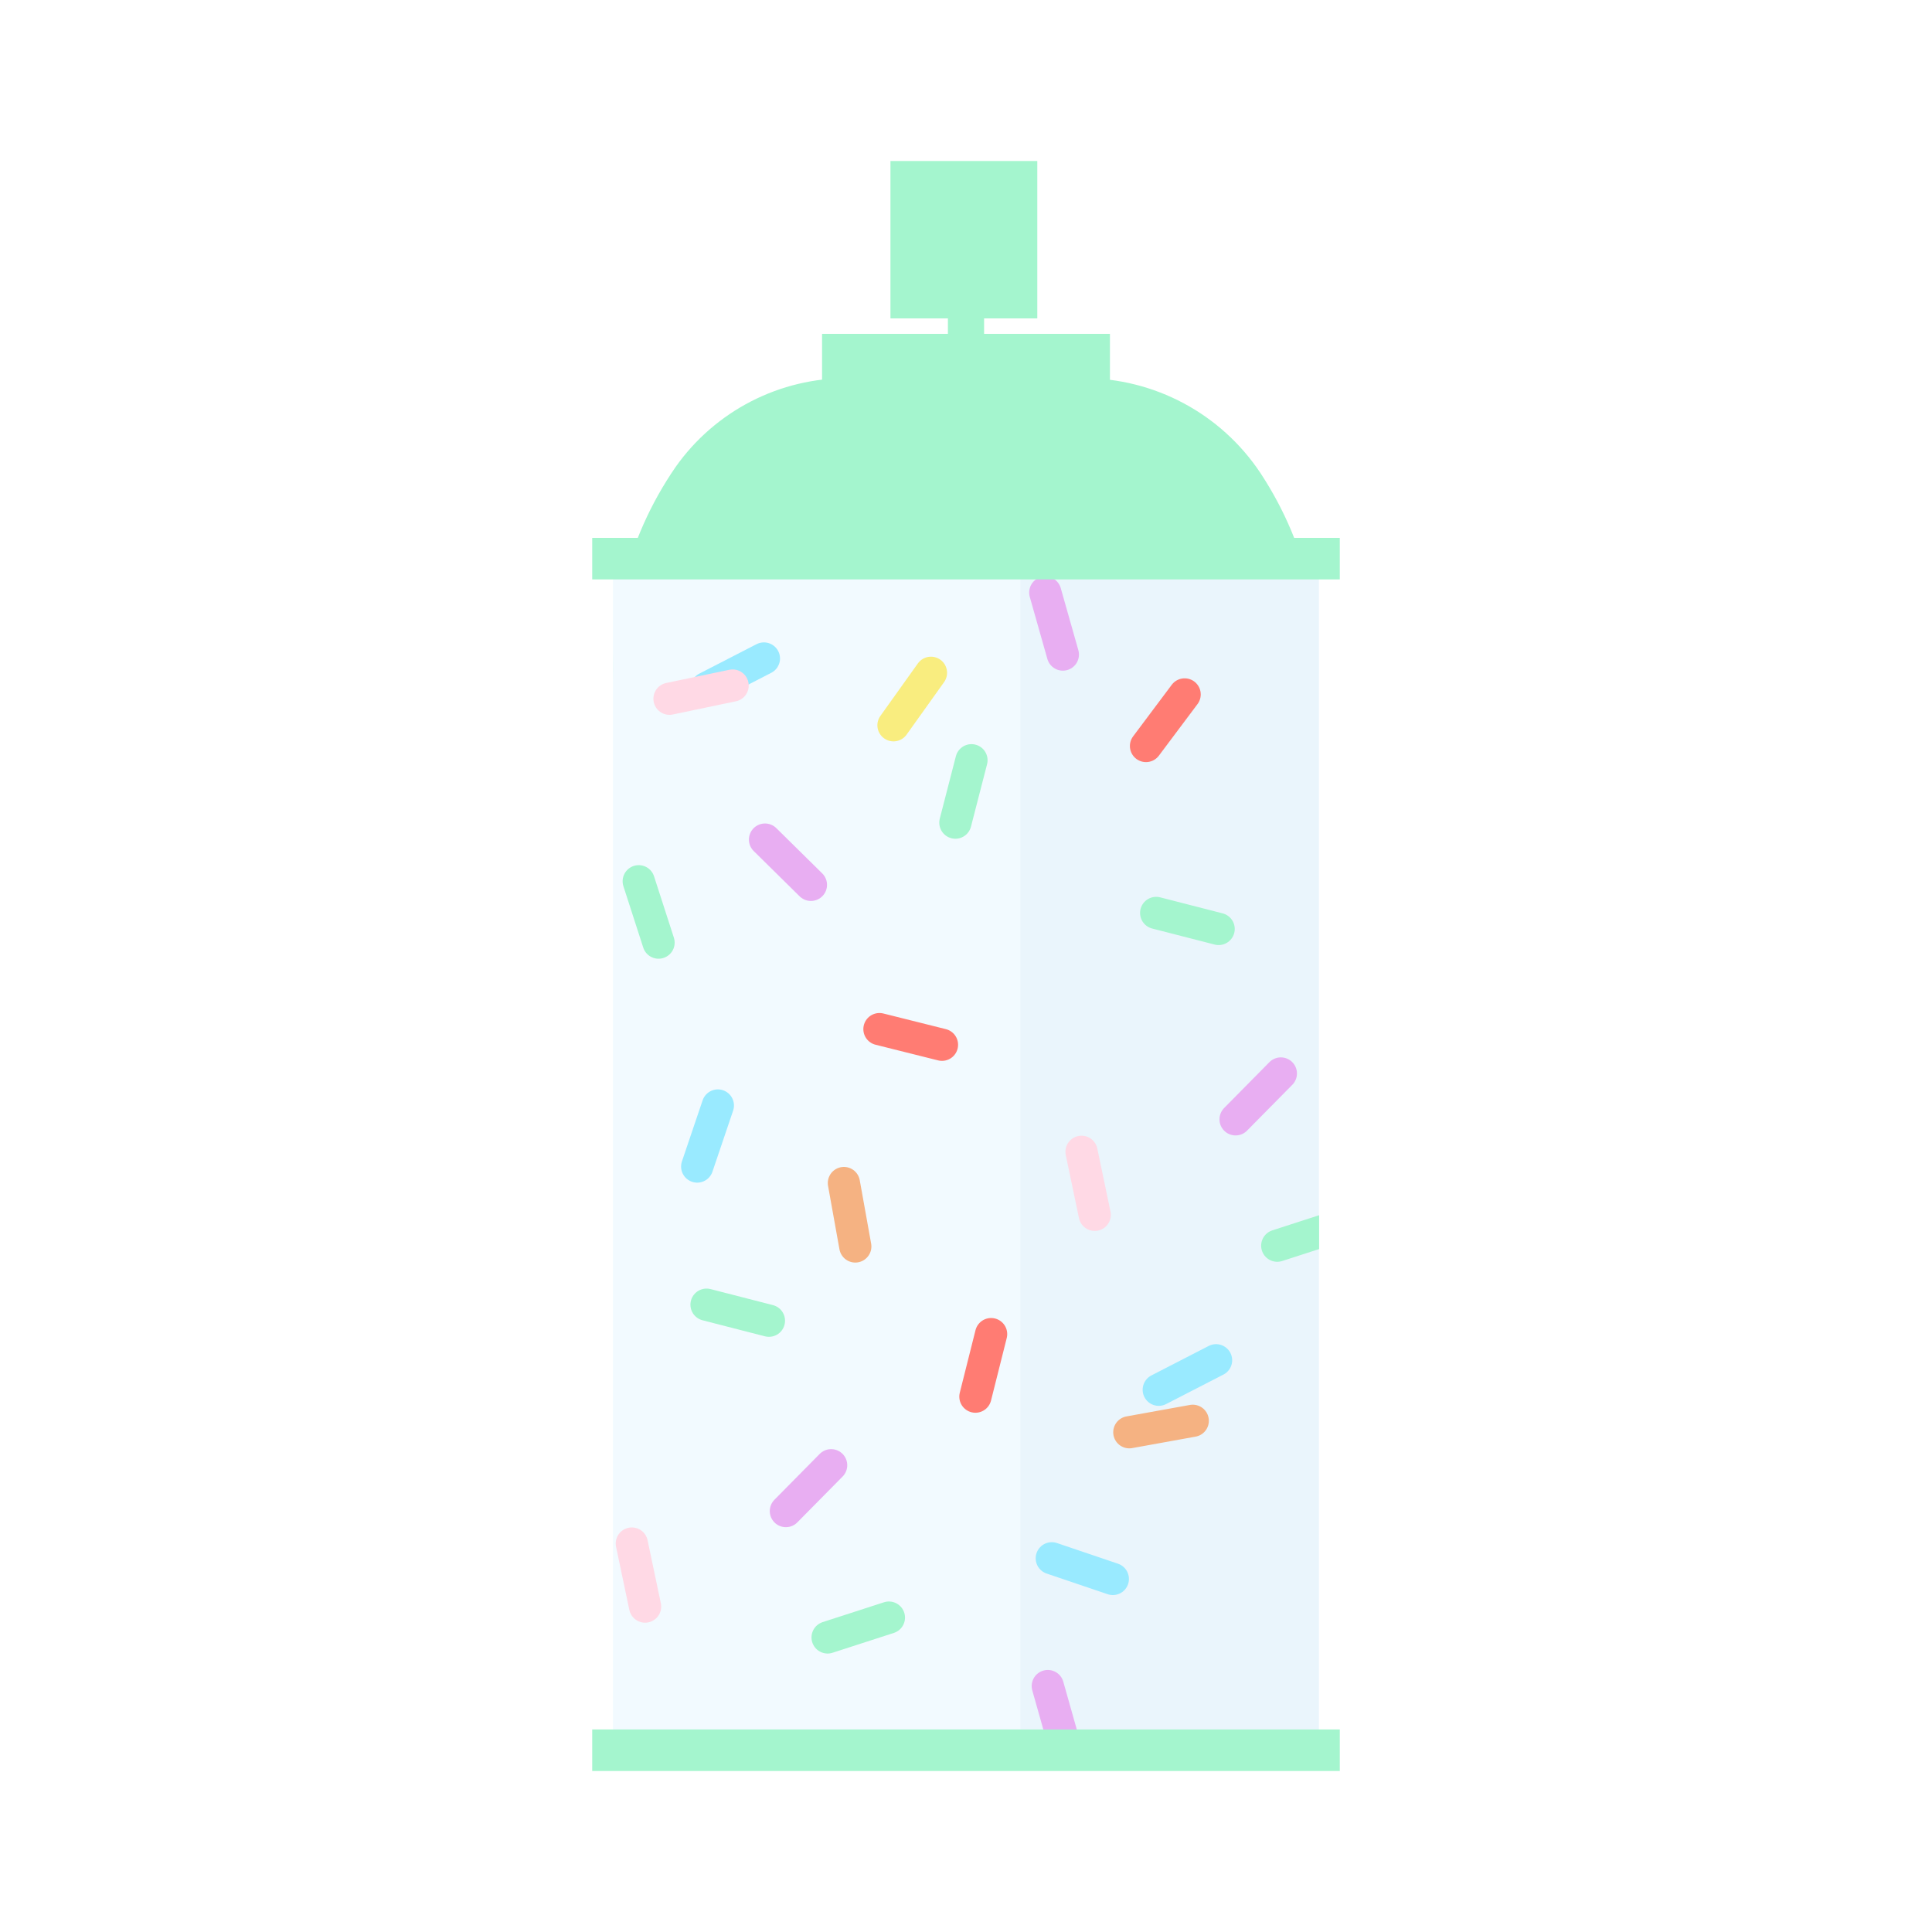
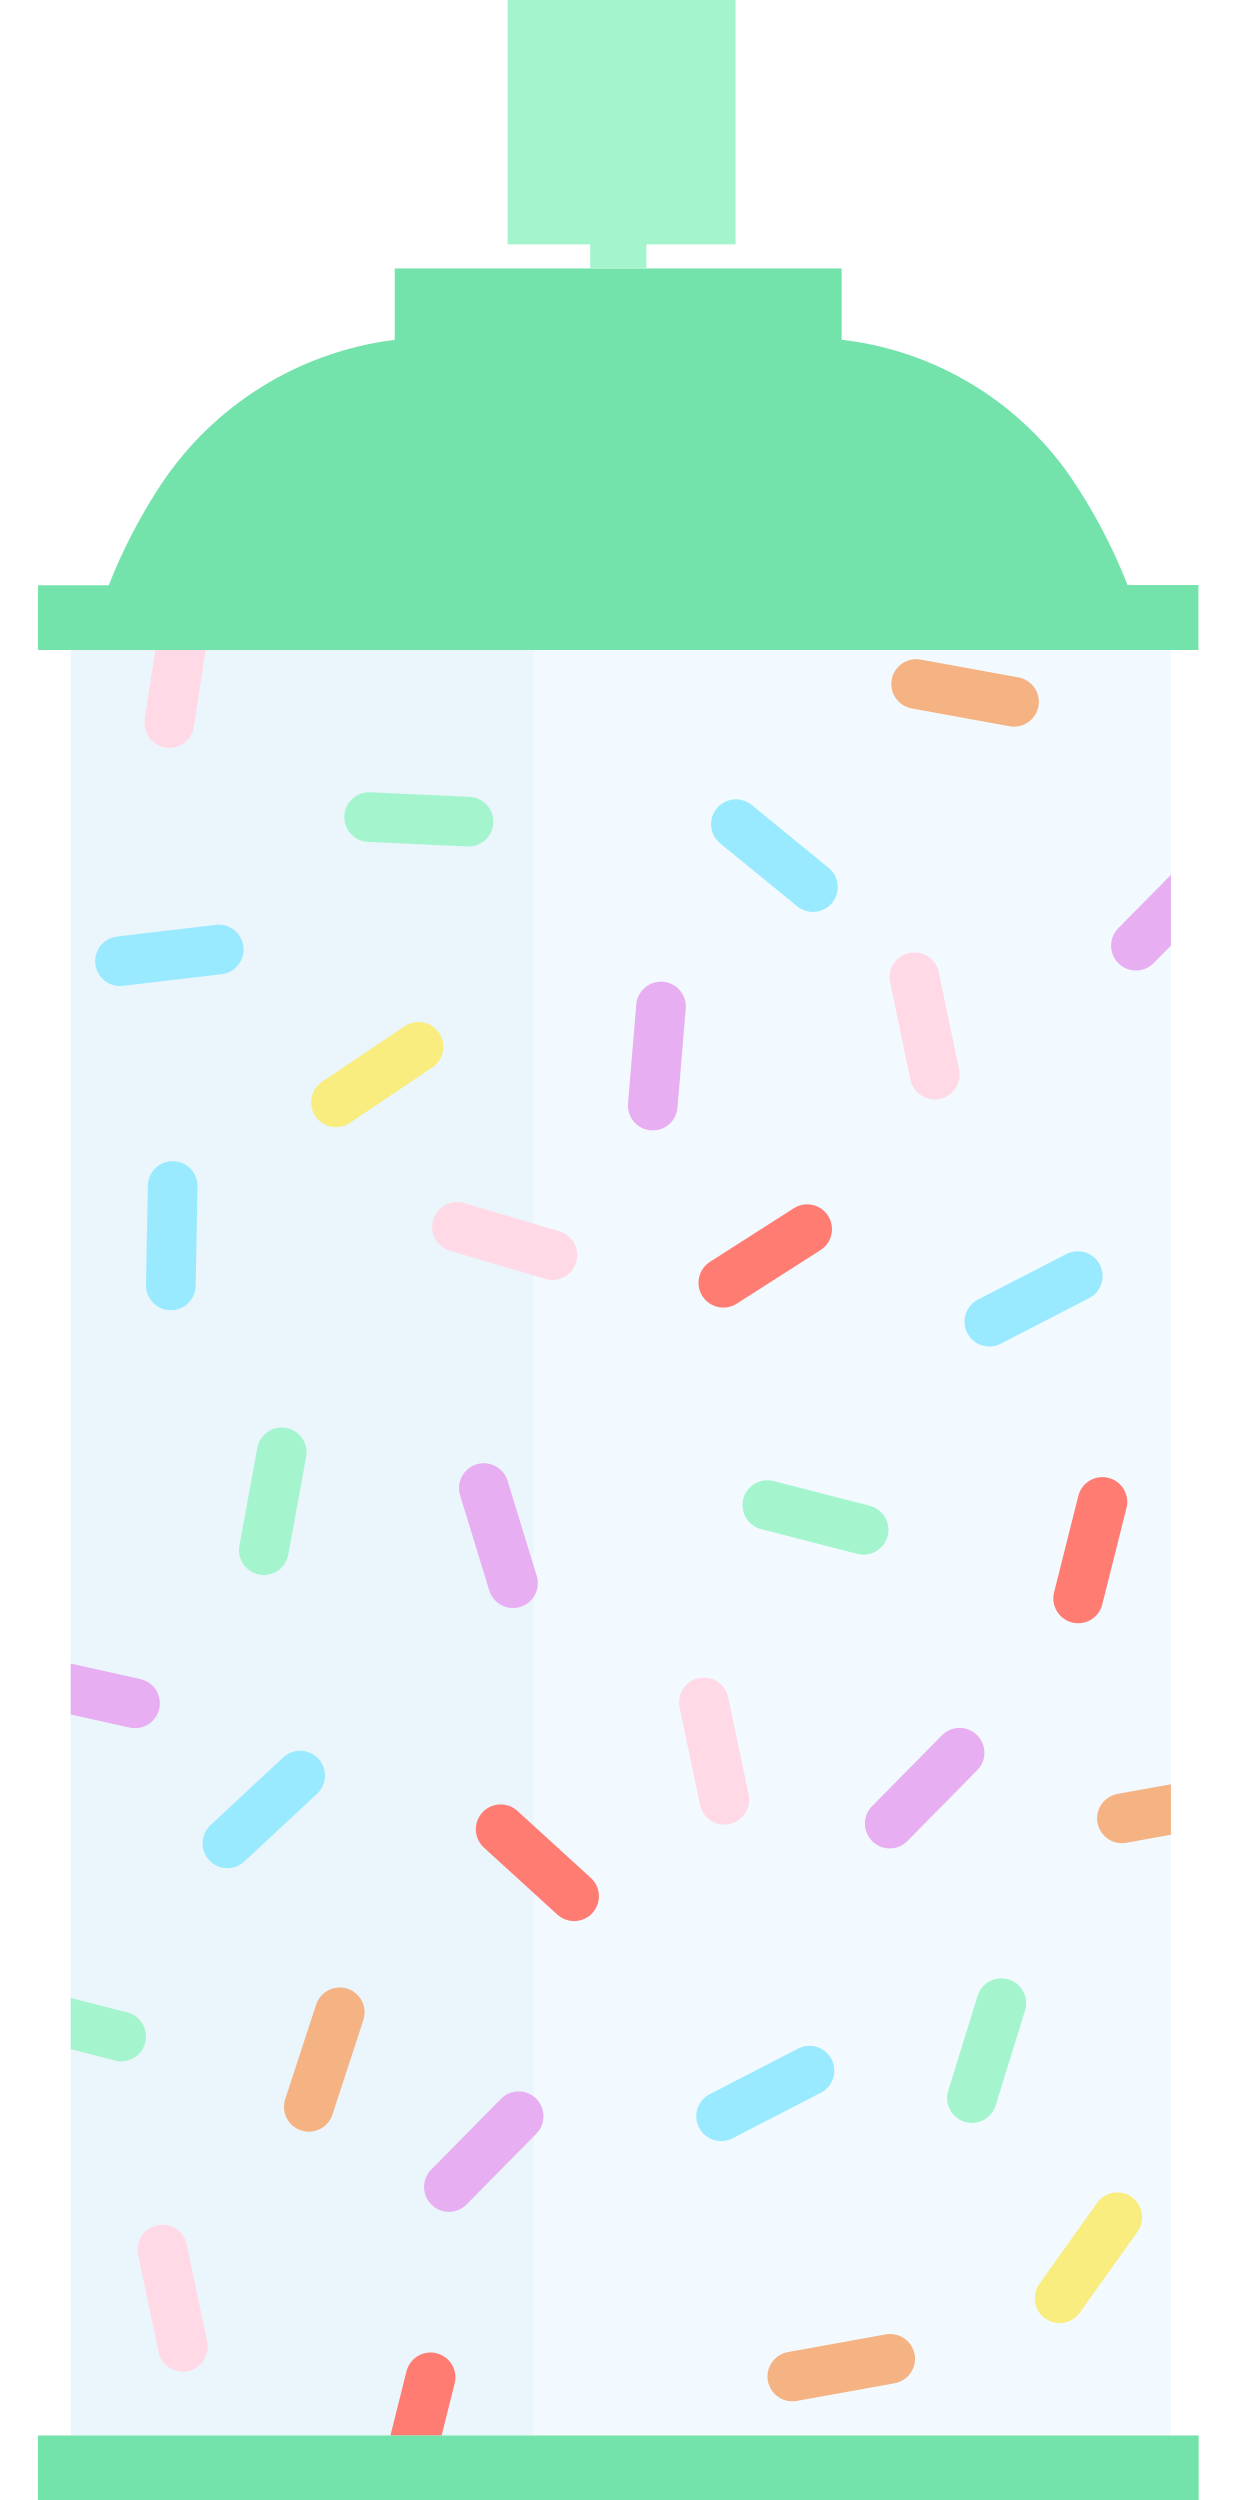
- <svg xmlns="http://www.w3.org/2000/svg" xmlns:xlink="http://www.w3.org/1999/xlink" viewBox="0 0 300 300">
+ <svg xmlns="http://www.w3.org/2000/svg" viewBox="0 0 150.61 300">
  <defs>
-     <style>.cls-1,.cls-10,.cls-11,.cls-12,.cls-6,.cls-7,.cls-8,.cls-9{fill:none;}.cls-2{fill:#a4f5ce;}.cls-3{fill:#f2faff;}.cls-4{fill:#ecf3f7;opacity:0.4;mix-blend-mode:multiply;}.cls-5{clip-path:url(#clip-path);}.cls-6{stroke:#ffd9e5;}.cls-10,.cls-11,.cls-12,.cls-6,.cls-7,.cls-8,.cls-9{stroke-linecap:round;stroke-miterlimit:10;stroke-width:5px;}.cls-7{stroke:#99eaff;}.cls-8{stroke:#ff7c73;}.cls-9{stroke:#e8aef2;}.cls-10{stroke:#f5b282;}.cls-11{stroke:#a4f5ce;}.cls-12{stroke:#f9ed7f;}</style>
+     <style>.cls-1,.cls-10,.cls-11,.cls-5,.cls-6,.cls-7,.cls-8,.cls-9{fill:none;}.cls-2{fill:#f2faff;}.cls-3{fill:#ebf5fc;}.cls-4{clip-path:url(#clip-path);}.cls-5{stroke:#ffd9e5;}.cls-10,.cls-11,.cls-5,.cls-6,.cls-7,.cls-8,.cls-9{stroke-linecap:round;stroke-miterlimit:10;stroke-width:5.96px;}.cls-6{stroke:#99eaff;}.cls-7{stroke:#a4f5ce;}.cls-8{stroke:#e8aef2;}.cls-9{stroke:#ff7c73;}.cls-10{stroke:#f5b282;}.cls-11{stroke:#f9ed7f;}.cls-12{fill:#74e2ab;}.cls-13{fill:#a4f5ce;}</style>
    <clipPath id="clip-path">
-       <rect class="cls-1" x="29.88" y="61.75" width="109.65" height="185.03" />
+       <rect class="cls-1" x="8.48" y="77.46" width="132.02" height="214.8" transform="translate(148.99 369.72) rotate(-180)" />
    </clipPath>
-     <symbol id="sprinkles" data-name="sprinkles" viewBox="0 0 192.24 263.14">
-       <rect class="cls-2" x="81.89" y="19.96" width="5.62" height="13.76" />
-       <rect class="cls-2" x="62.35" y="26.84" width="44.7" height="18.06" />
-       <path class="cls-2" d="M102.88,33.72H66.49A32.58,32.58,0,0,0,39.61,47.51a54.76,54.76,0,1,0,90.81.94A33,33,0,0,0,102.88,33.72Z" />
-       <rect class="cls-3" x="29.88" y="61.75" width="109.65" height="185.03" />
-       <rect class="cls-2" x="72.97" width="22.8" height="24.44" />
-       <rect class="cls-4" x="93.14" y="61.75" width="46.32" height="185.03" />
-       <g class="cls-5">
-         <line class="cls-6" x1="32.43" y1="44.88" x2="34.48" y2="54.68" />
-         <line class="cls-7" x1="44.42" y1="81.83" x2="53.32" y2="77.25" />
-         <line class="cls-8" x1="112.65" y1="90.84" x2="118.65" y2="82.83" />
-         <line class="cls-7" x1="107.12" y1="50.38" x2="97.64" y2="47.17" />
-         <line class="cls-9" x1="99.74" y1="76.64" x2="97.01" y2="67.01" />
-         <line class="cls-10" x1="119.53" y1="25.83" x2="109.68" y2="27.6" />
-         <line class="cls-11" x1="62.82" y1="59.46" x2="72.34" y2="56.38" />
-         <line class="cls-12" x1="73.44" y1="87.62" x2="79.26" y2="79.47" />
-         <line class="cls-11" x1="53.72" y1="10.28" x2="44.03" y2="7.79" />
-         <line class="cls-8" x1="88.21" y1="12.37" x2="85.78" y2="22.07" />
-         <line class="cls-9" x1="63.38" y1="32.72" x2="56.35" y2="39.85" />
-         <line class="cls-6" x1="32.81" y1="214.68" x2="34.87" y2="224.47" />
-         <line class="cls-7" x1="44.81" y1="251.63" x2="53.71" y2="247.05" />
-         <line class="cls-8" x1="113.03" y1="260.64" x2="119.04" y2="252.63" />
-         <line class="cls-7" x1="107.5" y1="220.18" x2="98.02" y2="216.97" />
-         <line class="cls-9" x1="100.12" y1="246.44" x2="97.4" y2="236.81" />
-         <line class="cls-10" x1="119.91" y1="195.62" x2="110.06" y2="197.4" />
-         <line class="cls-11" x1="63.21" y1="229.26" x2="72.73" y2="226.18" />
-         <line class="cls-12" x1="73.83" y1="257.41" x2="79.64" y2="249.27" />
-         <line class="cls-11" x1="54.1" y1="180.08" x2="44.41" y2="177.59" />
-         <line class="cls-8" x1="88.6" y1="182.16" x2="86.16" y2="191.87" />
-         <line class="cls-9" x1="63.76" y1="202.52" x2="56.73" y2="209.64" />
-         <line class="cls-6" x1="102.64" y1="153.85" x2="104.69" y2="163.64" />
-         <line class="cls-7" x1="114.63" y1="190.8" x2="123.53" y2="186.22" />
-         <line class="cls-8" x1="182.86" y1="199.81" x2="188.86" y2="191.8" />
-         <line class="cls-7" x1="177.33" y1="159.35" x2="167.85" y2="156.14" />
-         <line class="cls-9" x1="169.94" y1="185.61" x2="167.22" y2="175.98" />
-         <line class="cls-10" x1="189.74" y1="134.79" x2="179.89" y2="136.57" />
-         <line class="cls-11" x1="133.03" y1="168.43" x2="142.55" y2="165.35" />
-         <line class="cls-12" x1="143.65" y1="196.58" x2="149.46" y2="188.44" />
-         <line class="cls-11" x1="123.93" y1="119.25" x2="114.23" y2="116.76" />
-         <line class="cls-8" x1="158.42" y1="121.33" x2="155.99" y2="131.04" />
-         <line class="cls-9" x1="133.59" y1="141.69" x2="126.56" y2="148.81" />
-         <line class="cls-6" x1="48.46" y1="81.45" x2="38.66" y2="83.5" />
-         <line class="cls-7" x1="11.51" y1="93.44" x2="16.09" y2="102.34" />
-         <line class="cls-8" x1="2.5" y1="161.67" x2="10.5" y2="167.67" />
-         <line class="cls-7" x1="42.96" y1="156.14" x2="46.17" y2="146.66" />
-         <line class="cls-9" x1="16.7" y1="148.76" x2="26.33" y2="146.03" />
-         <line class="cls-10" x1="67.51" y1="168.55" x2="65.74" y2="158.7" />
-         <line class="cls-11" x1="33.88" y1="111.84" x2="36.96" y2="121.37" />
-         <line class="cls-12" x1="5.72" y1="122.46" x2="13.87" y2="128.28" />
-         <line class="cls-11" x1="83.05" y1="102.74" x2="85.55" y2="93.05" />
-         <line class="cls-8" x1="80.97" y1="137.23" x2="71.26" y2="134.8" />
-         <line class="cls-9" x1="60.62" y1="112.4" x2="53.49" y2="105.37" />
+   </defs>
+   <g id="Layer_2" data-name="Layer 2">
+     <g id="ART">
+       <rect class="cls-2" x="8.48" y="77.46" width="132.02" height="214.8" transform="translate(148.99 369.72) rotate(-180)" />
+       <rect class="cls-3" x="8.48" y="77.46" width="55.58" height="214.8" transform="translate(72.55 369.72) rotate(-180)" />
+       <g class="cls-4">
+         <line class="cls-5" x1="109.73" y1="117.27" x2="112.17" y2="128.95" />
+         <line class="cls-6" x1="118.72" y1="158.6" x2="129.33" y2="153.13" />
+         <line class="cls-7" x1="147.63" y1="74.54" x2="136.08" y2="71.56" />
+         <line class="cls-8" x1="144.69" y1="104.99" x2="136.31" y2="113.48" />
+         <line class="cls-5" x1="22.13" y1="74.96" x2="20.32" y2="86.76" />
+         <line class="cls-6" x1="14.4" y1="115.34" x2="26.25" y2="113.94" />
+         <line class="cls-9" x1="86.8" y1="153.93" x2="96.86" y2="147.5" />
+         <line class="cls-6" x1="97.55" y1="106.45" x2="88.31" y2="98.9" />
+         <line class="cls-8" x1="78.33" y1="132.67" x2="79.32" y2="120.78" />
+         <line class="cls-10" x1="121.68" y1="84.22" x2="109.94" y2="82.08" />
+         <line class="cls-7" x1="44.3" y1="98.05" x2="56.22" y2="98.6" />
+         <line class="cls-11" x1="40.32" y1="132.28" x2="50.22" y2="125.62" />
+         <line class="cls-7" x1="54.7" y1="39.34" x2="44.92" y2="32.5" />
+         <line class="cls-5" x1="19.49" y1="269.95" x2="21.94" y2="281.62" />
+         <line class="cls-10" x1="106.82" y1="283.06" x2="95.08" y2="285.18" />
+         <line class="cls-7" x1="14.54" y1="244.38" x2="2.98" y2="241.41" />
+         <line class="cls-9" x1="51.67" y1="285.28" x2="48.77" y2="296.86" />
+         <line class="cls-8" x1="62.24" y1="253.95" x2="53.87" y2="262.44" />
+         <line class="cls-5" x1="84.47" y1="204.29" x2="86.92" y2="215.97" />
+         <line class="cls-6" x1="86.53" y1="253.95" x2="97.14" y2="248.48" />
+         <line class="cls-10" x1="146.37" y1="216.08" x2="134.63" y2="218.2" />
+         <line class="cls-7" x1="116.63" y1="251.77" x2="120.16" y2="240.38" />
+         <line class="cls-11" x1="127.15" y1="275.79" x2="134.08" y2="266.07" />
+         <line class="cls-7" x1="103.63" y1="183.58" x2="92.08" y2="180.61" />
+         <line class="cls-9" x1="132.29" y1="180.23" x2="129.38" y2="191.81" />
+         <line class="cls-8" x1="115.15" y1="210.33" x2="106.77" y2="218.83" />
+         <line class="cls-5" x1="66.29" y1="150.62" x2="54.84" y2="147.23" />
+         <line class="cls-6" x1="20.72" y1="142.32" x2="20.5" y2="154.25" />
+         <line class="cls-6" x1="27.29" y1="221.2" x2="36.02" y2="213.07" />
+         <line class="cls-8" x1="4.55" y1="201.81" x2="16.2" y2="204.4" />
+         <line class="cls-10" x1="37.06" y1="252.82" x2="40.77" y2="241.48" />
+         <line class="cls-7" x1="33.81" y1="174.28" x2="31.66" y2="186.02" />
+         <line class="cls-9" x1="68.89" y1="227.55" x2="60.08" y2="219.51" />
+         <line class="cls-8" x1="61.56" y1="189.98" x2="58.06" y2="178.57" />
      </g>
-       <rect class="cls-2" x="26.66" y="58.52" width="116.08" height="6.45" />
-       <rect class="cls-2" x="26.66" y="243.55" width="116.08" height="6.45" />
-     </symbol>
-   </defs>
-   <g id="Nav">
-     <use width="192.24" height="263.14" transform="translate(65.3 25)" xlink:href="#sprinkles" />
+       <rect class="cls-12" x="4.55" y="292.26" width="139.29" height="7.74" />
+       <path class="cls-12" d="M13.05,70.23a65.31,65.31,0,0,1,6.27-12.09A39.51,39.51,0,0,1,47.37,40.78V32.21H101v8.56A38.82,38.82,0,0,1,128.31,57a65.52,65.52,0,0,1,7,13.21h8.5V78H4.55V70.23Z" />
+       <polygon class="cls-13" points="77.57 29.33 88.27 29.33 88.27 0 60.91 0 60.91 29.33 70.82 29.33 70.82 32.21 77.57 32.21 77.57 29.33" />
+     </g>
  </g>
</svg>
